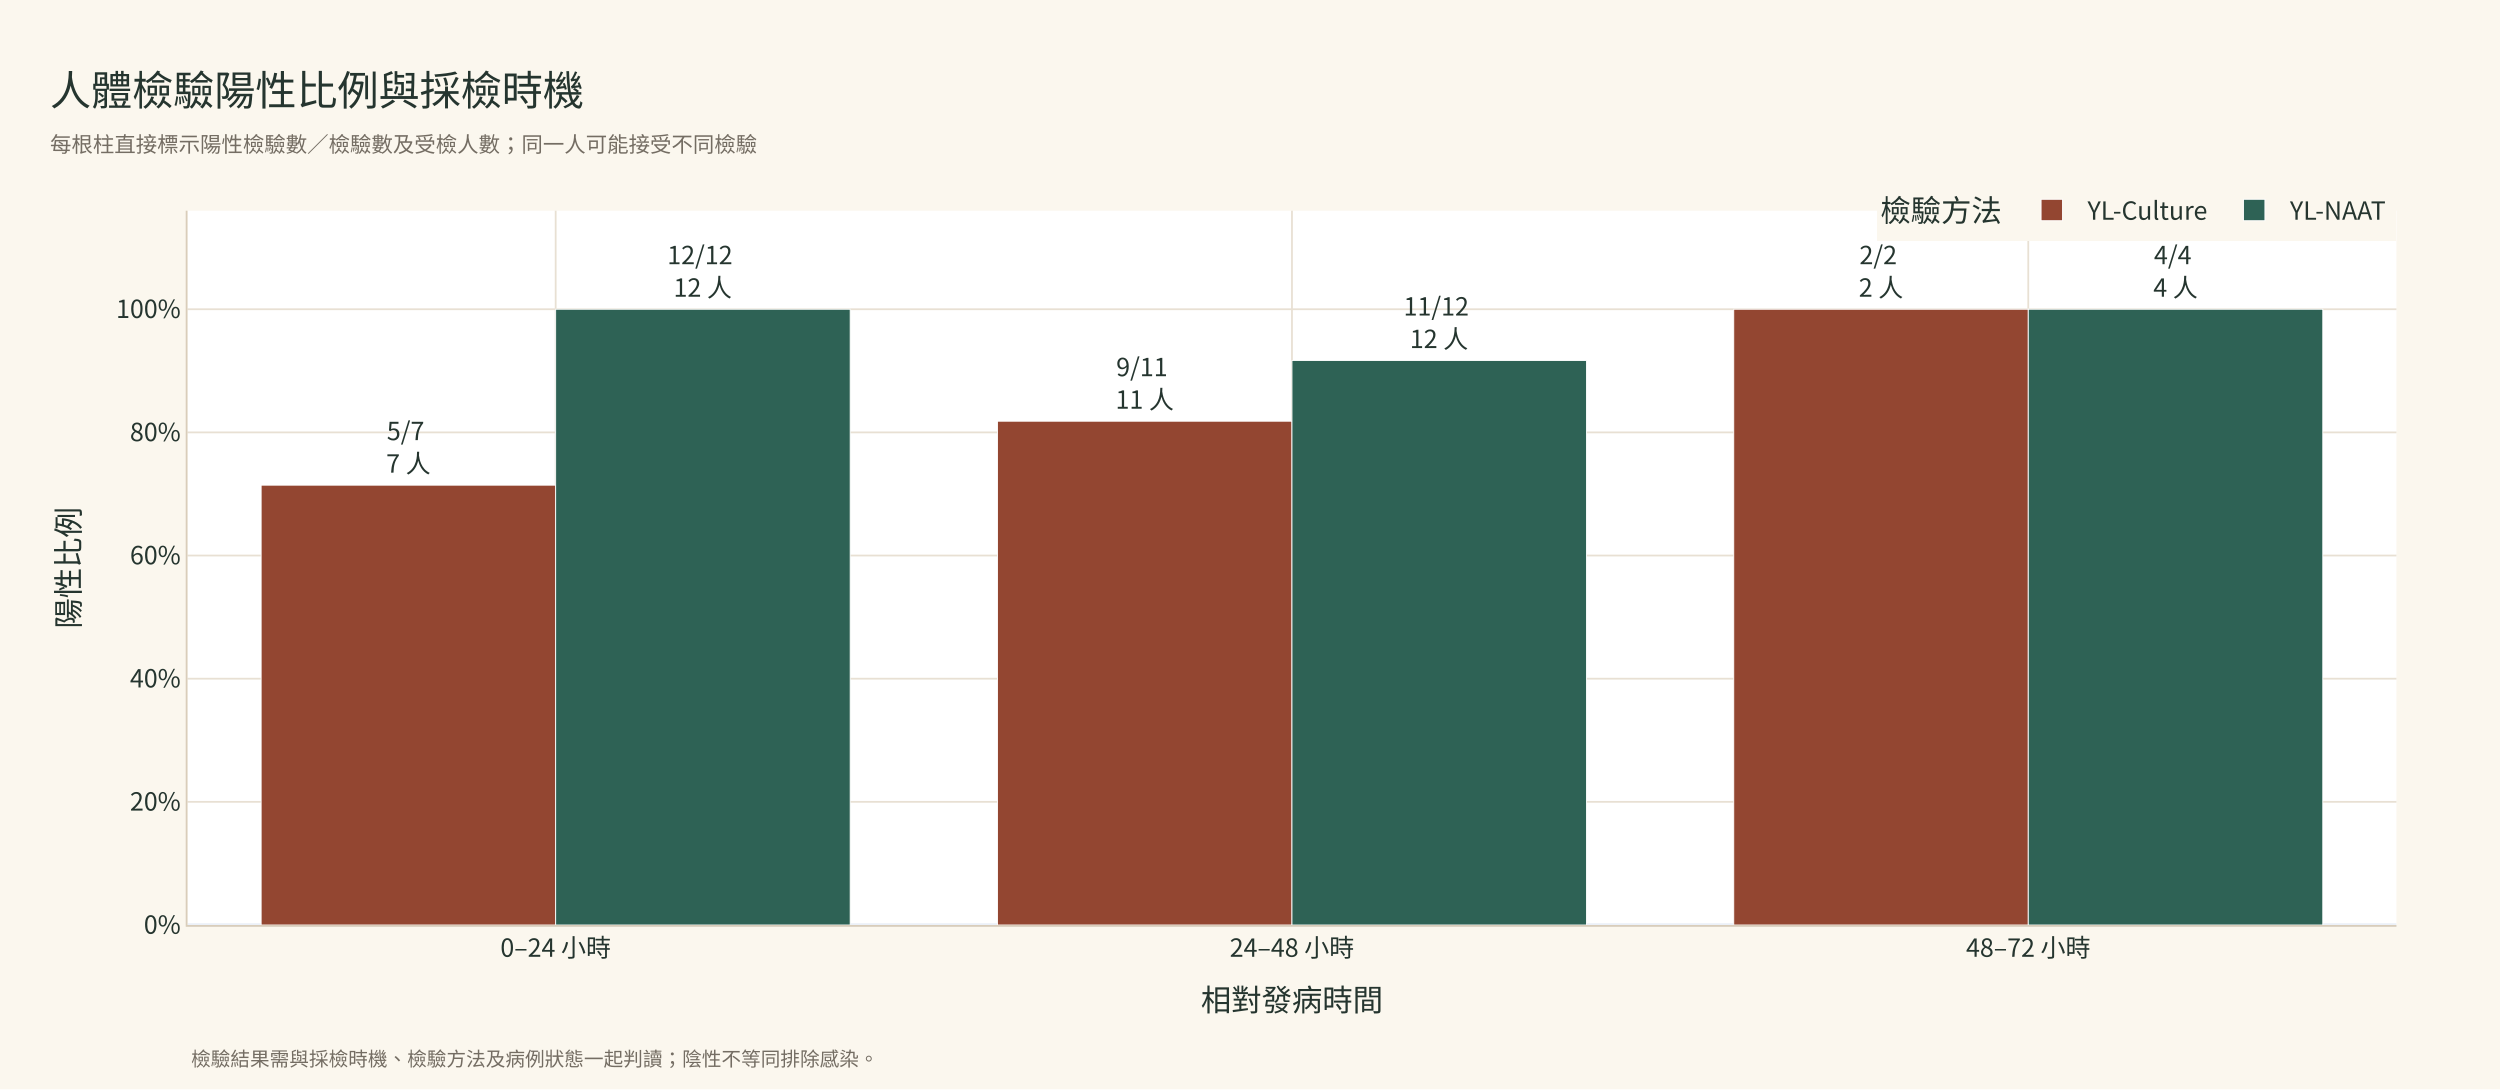
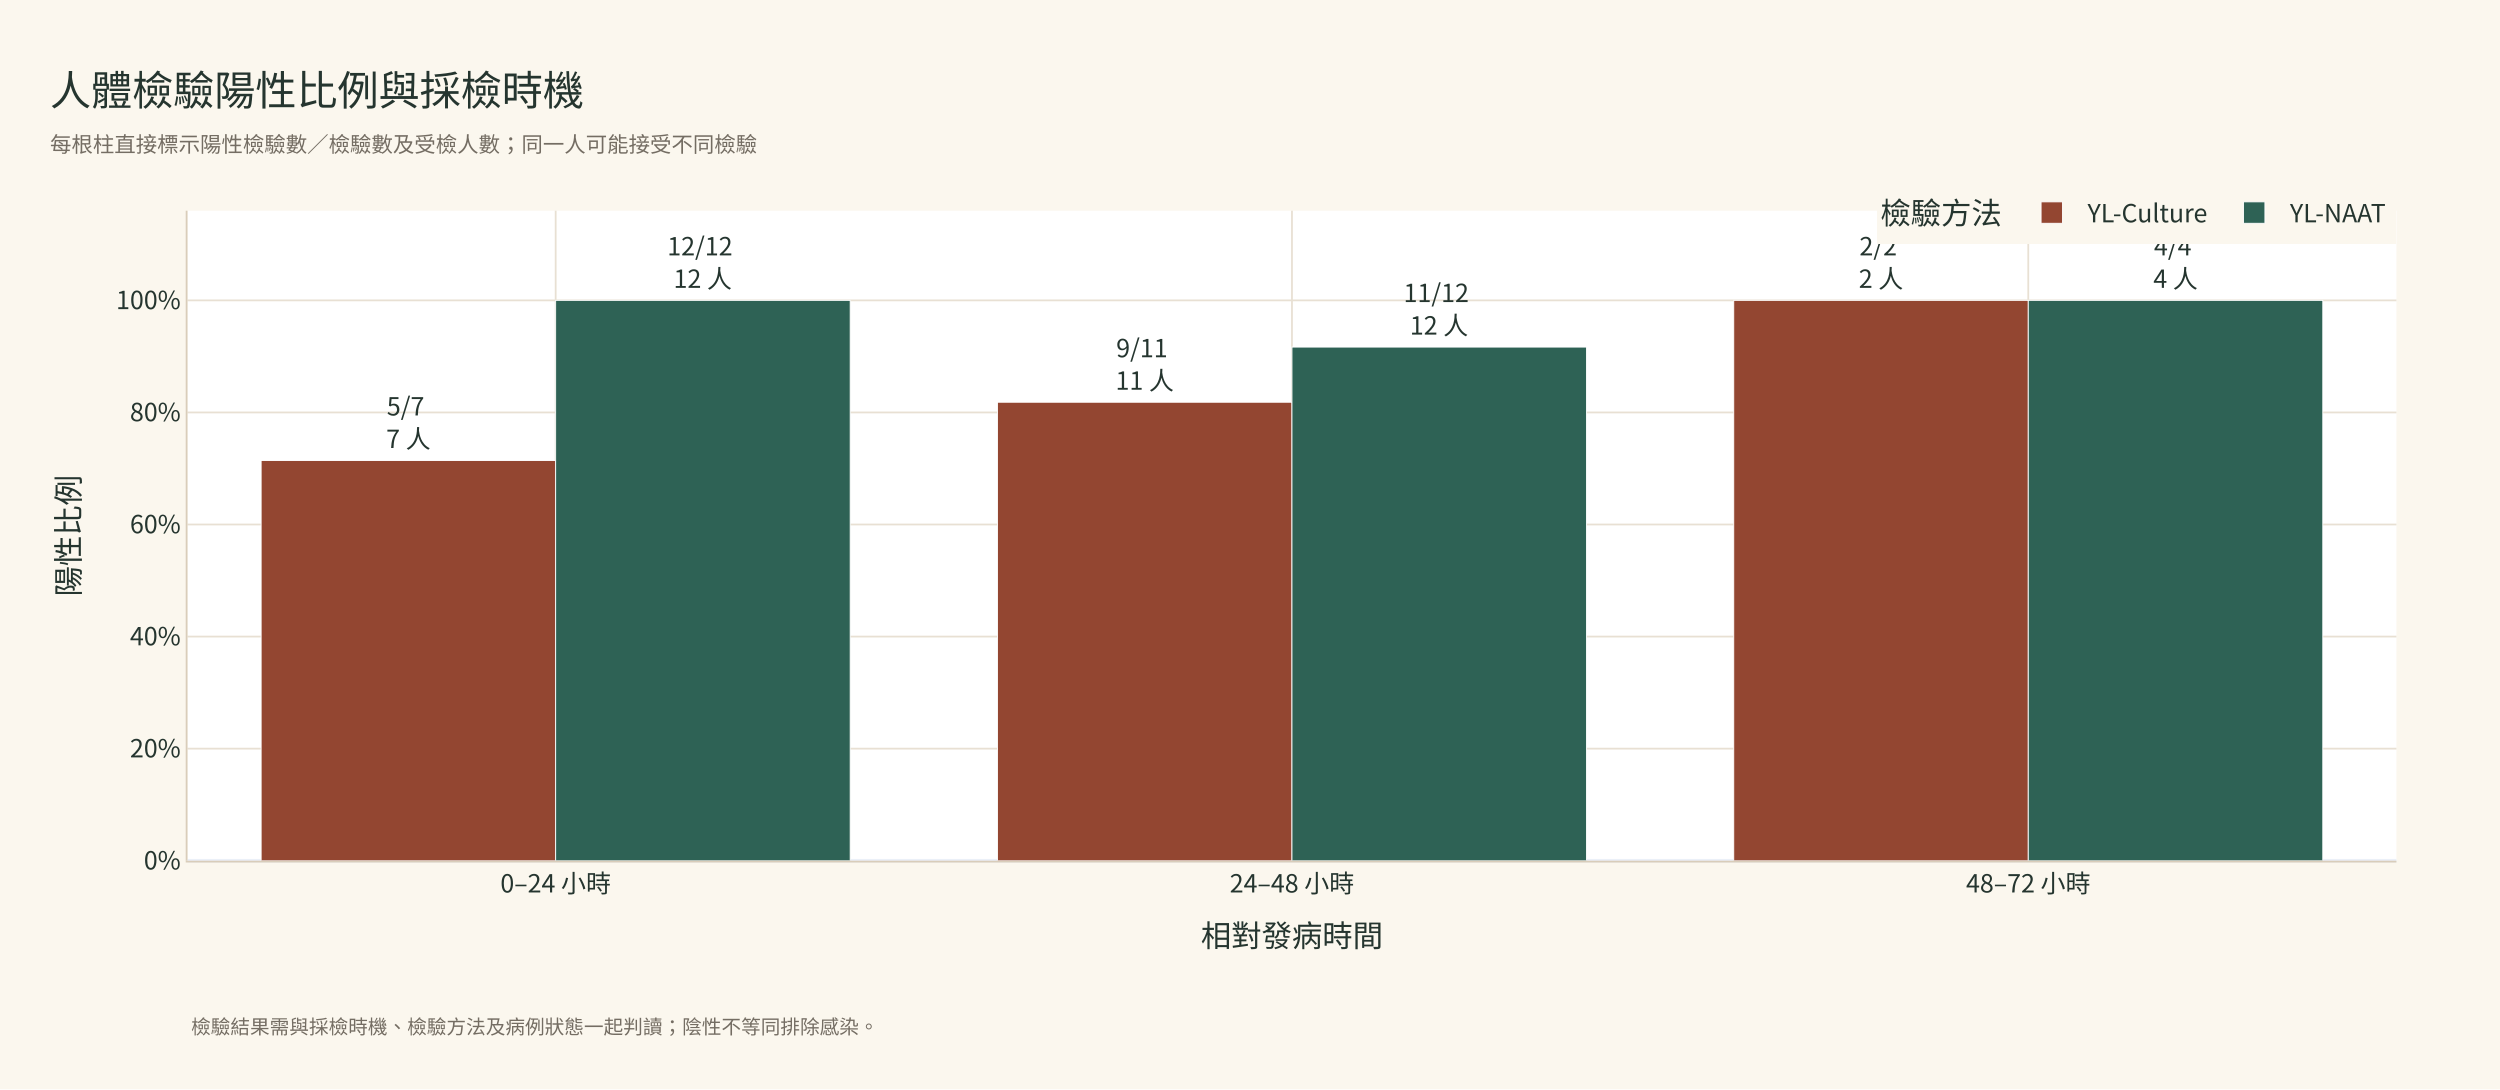
<svg xmlns="http://www.w3.org/2000/svg" class="main-svg" width="1400" height="610" style="" viewBox="0 0 1400 610">
  <rect x="0" y="0" width="1400" height="610" style="fill: rgb(251, 247, 238); fill-opacity: 1;" />
-   <defs id="defs-58fb84">
+   <defs id="defs-f08930">
    <g class="clips">
-       <clipPath id="clip58fb84xyplot" class="plotclip">
-         <rect width="1237" height="400" />
-       </clipPath>
-       <clipPath class="axesclip" id="clip58fb84x">
+       <clipPath id="clipf08930xyplot" class="plotclip">
+         <rect width="1237" height="364" />
+       </clipPath>
+       <clipPath class="axesclip" id="clipf08930x">
        <rect x="105" y="0" width="1237" height="610" />
      </clipPath>
-       <clipPath class="axesclip" id="clip58fb84y">
-         <rect x="0" y="118" width="1400" height="400" />
-       </clipPath>
-       <clipPath class="axesclip" id="clip58fb84xy">
-         <rect x="105" y="118" width="1237" height="400" />
+       <clipPath class="axesclip" id="clipf08930y">
+         <rect x="0" y="118" width="1400" height="364" />
+       </clipPath>
+       <clipPath class="axesclip" id="clipf08930xy">
+         <rect x="105" y="118" width="1237" height="364" />
      </clipPath>
    </g>
    <g class="gradients" />
    <g class="patterns" />
  </defs>
  <g class="bglayer">
-     <rect class="bg" x="105" y="118" width="1237" height="400" style="fill: rgb(255, 255, 255); fill-opacity: 1; stroke-width: 0;" />
+     <rect class="bg" x="105" y="118" width="1237" height="364" style="fill: rgb(255, 255, 255); fill-opacity: 1; stroke-width: 0;" />
  </g>
  <g class="layer-below">
    <g class="imagelayer" />
    <g class="shapelayer" />
  </g>
  <g class="cartesianlayer">
    <g class="subplot xy">
      <g class="layer-subplot">
        <g class="shapelayer" />
        <g class="imagelayer" />
      </g>
      <g class="minor-gridlayer">
        <g class="x" />
        <g class="y" />
      </g>
      <g class="gridlayer">
        <g class="x">
-           <path class="xgrid crisp" transform="translate(311.17,0)" d="M0,118v400" style="stroke: rgb(232, 224, 211); stroke-opacity: 1; stroke-width: 1px;" />
-           <path class="xgrid crisp" transform="translate(723.5,0)" d="M0,118v400" style="stroke: rgb(232, 224, 211); stroke-opacity: 1; stroke-width: 1px;" />
-           <path class="xgrid crisp" transform="translate(1135.83,0)" d="M0,118v400" style="stroke: rgb(232, 224, 211); stroke-opacity: 1; stroke-width: 1px;" />
+           <path class="xgrid crisp" transform="translate(311.17,0)" d="M0,118v364" style="stroke: rgb(232, 224, 211); stroke-opacity: 1; stroke-width: 1px;" />
+           <path class="xgrid crisp" transform="translate(723.5,0)" d="M0,118v364" style="stroke: rgb(232, 224, 211); stroke-opacity: 1; stroke-width: 1px;" />
+           <path class="xgrid crisp" transform="translate(1135.83,0)" d="M0,118v364" style="stroke: rgb(232, 224, 211); stroke-opacity: 1; stroke-width: 1px;" />
        </g>
        <g class="y">
-           <path class="ygrid crisp" transform="translate(0,449.03)" d="M105,0h1237" style="stroke: rgb(232, 224, 211); stroke-opacity: 1; stroke-width: 1px;" />
-           <path class="ygrid crisp" transform="translate(0,380.07)" d="M105,0h1237" style="stroke: rgb(232, 224, 211); stroke-opacity: 1; stroke-width: 1px;" />
-           <path class="ygrid crisp" transform="translate(0,311.1)" d="M105,0h1237" style="stroke: rgb(232, 224, 211); stroke-opacity: 1; stroke-width: 1px;" />
-           <path class="ygrid crisp" transform="translate(0,242.14)" d="M105,0h1237" style="stroke: rgb(232, 224, 211); stroke-opacity: 1; stroke-width: 1px;" />
-           <path class="ygrid crisp" transform="translate(0,173.17)" d="M105,0h1237" style="stroke: rgb(232, 224, 211); stroke-opacity: 1; stroke-width: 1px;" />
+           <path class="ygrid crisp" transform="translate(0,419.24)" d="M105,0h1237" style="stroke: rgb(232, 224, 211); stroke-opacity: 1; stroke-width: 1px;" />
+           <path class="ygrid crisp" transform="translate(0,356.48)" d="M105,0h1237" style="stroke: rgb(232, 224, 211); stroke-opacity: 1; stroke-width: 1px;" />
+           <path class="ygrid crisp" transform="translate(0,293.72)" d="M105,0h1237" style="stroke: rgb(232, 224, 211); stroke-opacity: 1; stroke-width: 1px;" />
+           <path class="ygrid crisp" transform="translate(0,230.97)" d="M105,0h1237" style="stroke: rgb(232, 224, 211); stroke-opacity: 1; stroke-width: 1px;" />
+           <path class="ygrid crisp" transform="translate(0,168.21)" d="M105,0h1237" style="stroke: rgb(232, 224, 211); stroke-opacity: 1; stroke-width: 1px;" />
        </g>
      </g>
      <g class="zerolinelayer">
-         <path class="yzl zl crisp" transform="translate(0,518)" d="M105,0h1237" style="stroke: rgb(235, 240, 248); stroke-opacity: 1; stroke-width: 2px;" />
+         <path class="yzl zl crisp" transform="translate(0,482)" d="M105,0h1237" style="stroke: rgb(235, 240, 248); stroke-opacity: 1; stroke-width: 2px;" />
      </g>
      <g class="layer-between">
        <g class="shapelayer" />
        <g class="imagelayer" />
      </g>
      <path class="xlines-below" />
      <path class="ylines-below" />
      <g class="overlines-below" />
      <g class="xaxislayer-below" />
      <g class="yaxislayer-below" />
      <g class="overaxes-below" />
      <g class="overplot">
        <g class="xy" transform="translate(105,118)">
          <g class="barlayer mlayer">
            <g class="trace bars" style="opacity: 1;">
              <g class="points">
                <g class="point">
-                   <path d="M41.23,400V153.69H206.17V400Z" clip-path="url(#clip58fb84xyplot)" style="vector-effect: none; opacity: 1; stroke-width: 0.5px; fill: rgb(147, 70, 49); fill-opacity: 1; stroke: rgb(255, 255, 255); stroke-opacity: 1;" />
-                   <text class="bartext bartext-outside" text-anchor="middle" data-notex="1" x="0" y="0" style="font-family: 'Noto Sans CJK TC', 'Noto Sans TC', 'Microsoft JhengHei', sans-serif; font-size: 14px; fill: rgb(37, 53, 47); fill-opacity: 1; white-space: pre;" transform="translate(123.7,128.4898)">
+                   <path d="M41.23,364V139.86H206.17V364Z" clip-path="url(#clipf08930xyplot)" style="vector-effect: none; opacity: 1; stroke-width: 0.5px; fill: rgb(147, 70, 49); fill-opacity: 1; stroke: rgb(255, 255, 255); stroke-opacity: 1;" />
+                   <text class="bartext bartext-outside" text-anchor="middle" data-notex="1" x="0" y="0" style="font-family: 'Noto Sans CJK TC', 'Noto Sans TC', 'Microsoft JhengHei', sans-serif; font-size: 14px; fill: rgb(37, 53, 47); fill-opacity: 1; white-space: pre;" transform="translate(123.7,114.6598)">
                    <tspan class="line" dy="0em" x="0" y="0">5/7</tspan>
                    <tspan class="line" dy="1.3em" x="0" y="0">7 人</tspan>
                  </text>
                </g>
                <g class="point">
-                   <path d="M453.57,400V117.87H618.5V400Z" clip-path="url(#clip58fb84xyplot)" style="vector-effect: none; opacity: 1; stroke-width: 0.5px; fill: rgb(147, 70, 49); fill-opacity: 1; stroke: rgb(255, 255, 255); stroke-opacity: 1;" />
-                   <text class="bartext bartext-outside" text-anchor="middle" data-notex="1" x="0" y="0" style="font-family: 'Noto Sans CJK TC', 'Noto Sans TC', 'Microsoft JhengHei', sans-serif; font-size: 14px; fill: rgb(37, 53, 47); fill-opacity: 1; white-space: pre;" transform="translate(536.035,92.6698)">
+                   <path d="M453.57,364V107.26H618.5V364Z" clip-path="url(#clipf08930xyplot)" style="vector-effect: none; opacity: 1; stroke-width: 0.5px; fill: rgb(147, 70, 49); fill-opacity: 1; stroke: rgb(255, 255, 255); stroke-opacity: 1;" />
+                   <text class="bartext bartext-outside" text-anchor="middle" data-notex="1" x="0" y="0" style="font-family: 'Noto Sans CJK TC', 'Noto Sans TC', 'Microsoft JhengHei', sans-serif; font-size: 14px; fill: rgb(37, 53, 47); fill-opacity: 1; white-space: pre;" transform="translate(536.035,82.0598)">
                    <tspan class="line" dy="0em" x="0" y="0">9/11</tspan>
                    <tspan class="line" dy="1.3em" x="0" y="0">11 人</tspan>
                  </text>
                </g>
                <g class="point">
-                   <path d="M865.9,400V55.17H1030.83V400Z" clip-path="url(#clip58fb84xyplot)" style="vector-effect: none; opacity: 1; stroke-width: 0.5px; fill: rgb(147, 70, 49); fill-opacity: 1; stroke: rgb(255, 255, 255); stroke-opacity: 1;" />
-                   <text class="bartext bartext-outside" text-anchor="middle" data-notex="1" x="0" y="0" style="font-family: 'Noto Sans CJK TC', 'Noto Sans TC', 'Microsoft JhengHei', sans-serif; font-size: 14px; fill: rgb(37, 53, 47); fill-opacity: 1; white-space: pre;" transform="translate(948.365,29.9698)">
+                   <path d="M865.9,364V50.21H1030.83V364Z" clip-path="url(#clipf08930xyplot)" style="vector-effect: none; opacity: 1; stroke-width: 0.5px; fill: rgb(147, 70, 49); fill-opacity: 1; stroke: rgb(255, 255, 255); stroke-opacity: 1;" />
+                   <text class="bartext bartext-outside" text-anchor="middle" data-notex="1" x="0" y="0" style="font-family: 'Noto Sans CJK TC', 'Noto Sans TC', 'Microsoft JhengHei', sans-serif; font-size: 14px; fill: rgb(37, 53, 47); fill-opacity: 1; white-space: pre;" transform="translate(948.365,25.0098)">
                    <tspan class="line" dy="0em" x="0" y="0">2/2</tspan>
                    <tspan class="line" dy="1.3em" x="0" y="0">2 人</tspan>
                  </text>
                </g>
              </g>
            </g>
            <g class="trace bars" style="opacity: 1;">
              <g class="points">
                <g class="point">
-                   <path d="M206.17,400V55.17H371.1V400Z" clip-path="url(#clip58fb84xyplot)" style="vector-effect: none; opacity: 1; stroke-width: 0.5px; fill: rgb(46, 98, 85); fill-opacity: 1; stroke: rgb(255, 255, 255); stroke-opacity: 1;" />
-                   <text class="bartext bartext-outside" text-anchor="middle" data-notex="1" x="0" y="0" style="font-family: 'Noto Sans CJK TC', 'Noto Sans TC', 'Microsoft JhengHei', sans-serif; font-size: 14px; fill: rgb(37, 53, 47); fill-opacity: 1; white-space: pre;" transform="translate(288.5251,29.9698)">
+                   <path d="M206.17,364V50.21H371.1V364Z" clip-path="url(#clipf08930xyplot)" style="vector-effect: none; opacity: 1; stroke-width: 0.5px; fill: rgb(46, 98, 85); fill-opacity: 1; stroke: rgb(255, 255, 255); stroke-opacity: 1;" />
+                   <text class="bartext bartext-outside" text-anchor="middle" data-notex="1" x="0" y="0" style="font-family: 'Noto Sans CJK TC', 'Noto Sans TC', 'Microsoft JhengHei', sans-serif; font-size: 14px; fill: rgb(37, 53, 47); fill-opacity: 1; white-space: pre;" transform="translate(288.5251,25.0098)">
                    <tspan class="line" dy="0em" x="0" y="0">12/12</tspan>
                    <tspan class="line" dy="1.3em" x="0" y="0">12 人</tspan>
                  </text>
                </g>
                <g class="point">
-                   <path d="M618.5,400V83.91H783.43V400Z" clip-path="url(#clip58fb84xyplot)" style="vector-effect: none; opacity: 1; stroke-width: 0.5px; fill: rgb(46, 98, 85); fill-opacity: 1; stroke: rgb(255, 255, 255); stroke-opacity: 1;" />
-                   <text class="bartext bartext-outside" text-anchor="middle" data-notex="1" x="0" y="0" style="font-family: 'Noto Sans CJK TC', 'Noto Sans TC', 'Microsoft JhengHei', sans-serif; font-size: 14px; fill: rgb(37, 53, 47); fill-opacity: 1; white-space: pre;" transform="translate(700.8551,58.7098)">
+                   <path d="M618.5,364V76.36H783.43V364Z" clip-path="url(#clipf08930xyplot)" style="vector-effect: none; opacity: 1; stroke-width: 0.5px; fill: rgb(46, 98, 85); fill-opacity: 1; stroke: rgb(255, 255, 255); stroke-opacity: 1;" />
+                   <text class="bartext bartext-outside" text-anchor="middle" data-notex="1" x="0" y="0" style="font-family: 'Noto Sans CJK TC', 'Noto Sans TC', 'Microsoft JhengHei', sans-serif; font-size: 14px; fill: rgb(37, 53, 47); fill-opacity: 1; white-space: pre;" transform="translate(700.8551,51.1598)">
                    <tspan class="line" dy="0em" x="0" y="0">11/12</tspan>
                    <tspan class="line" dy="1.3em" x="0" y="0">12 人</tspan>
                  </text>
                </g>
                <g class="point">
-                   <path d="M1030.83,400V55.17H1195.77V400Z" clip-path="url(#clip58fb84xyplot)" style="vector-effect: none; opacity: 1; stroke-width: 0.5px; fill: rgb(46, 98, 85); fill-opacity: 1; stroke: rgb(255, 255, 255); stroke-opacity: 1;" />
-                   <text class="bartext bartext-outside" text-anchor="middle" data-notex="1" x="0" y="0" style="font-family: 'Noto Sans CJK TC', 'Noto Sans TC', 'Microsoft JhengHei', sans-serif; font-size: 14px; fill: rgb(37, 53, 47); fill-opacity: 1; white-space: pre;" transform="translate(1113.3,29.9698)">
+                   <path d="M1030.83,364V50.21H1195.77V364Z" clip-path="url(#clipf08930xyplot)" style="vector-effect: none; opacity: 1; stroke-width: 0.5px; fill: rgb(46, 98, 85); fill-opacity: 1; stroke: rgb(255, 255, 255); stroke-opacity: 1;" />
+                   <text class="bartext bartext-outside" text-anchor="middle" data-notex="1" x="0" y="0" style="font-family: 'Noto Sans CJK TC', 'Noto Sans TC', 'Microsoft JhengHei', sans-serif; font-size: 14px; fill: rgb(37, 53, 47); fill-opacity: 1; white-space: pre;" transform="translate(1113.3,25.0098)">
                    <tspan class="line" dy="0em" x="0" y="0">4/4</tspan>
                    <tspan class="line" dy="1.3em" x="0" y="0">4 人</tspan>
                  </text>
                </g>
              </g>
            </g>
          </g>
        </g>
      </g>
      <g class="zerolinelayer-above" />
-       <path class="xlines-above crisp" d="M104,518.5H1342" style="fill: none; stroke-width: 1px; stroke: rgb(217, 205, 186); stroke-opacity: 1;" />
-       <path class="ylines-above crisp" d="M104.5,118V518" style="fill: none; stroke-width: 1px; stroke: rgb(217, 205, 186); stroke-opacity: 1;" />
+       <path class="xlines-above crisp" d="M104,482.5H1342" style="fill: none; stroke-width: 1px; stroke: rgb(217, 205, 186); stroke-opacity: 1;" />
+       <path class="ylines-above crisp" d="M104.5,118V482" style="fill: none; stroke-width: 1px; stroke: rgb(217, 205, 186); stroke-opacity: 1;" />
      <g class="overlines-above" />
      <g class="xaxislayer-above">
        <g class="xtick">
-           <text text-anchor="middle" x="0" y="535.8" transform="translate(311.17,0)" style="font-family: 'Noto Sans CJK TC', 'Noto Sans TC', 'Microsoft JhengHei', sans-serif; font-size: 14px; fill: rgb(37, 53, 47); fill-opacity: 1; white-space: pre;">0–24 小時</text>
+           <text text-anchor="middle" x="0" y="499.8" transform="translate(311.17,0)" style="font-family: 'Noto Sans CJK TC', 'Noto Sans TC', 'Microsoft JhengHei', sans-serif; font-size: 14px; fill: rgb(37, 53, 47); fill-opacity: 1; white-space: pre;">0–24 小時</text>
        </g>
        <g class="xtick">
-           <text text-anchor="middle" x="0" y="535.8" transform="translate(723.5,0)" style="font-family: 'Noto Sans CJK TC', 'Noto Sans TC', 'Microsoft JhengHei', sans-serif; font-size: 14px; fill: rgb(37, 53, 47); fill-opacity: 1; white-space: pre;">24–48 小時</text>
+           <text text-anchor="middle" x="0" y="499.8" transform="translate(723.5,0)" style="font-family: 'Noto Sans CJK TC', 'Noto Sans TC', 'Microsoft JhengHei', sans-serif; font-size: 14px; fill: rgb(37, 53, 47); fill-opacity: 1; white-space: pre;">24–48 小時</text>
        </g>
        <g class="xtick">
-           <text text-anchor="middle" x="0" y="535.8" transform="translate(1135.83,0)" style="font-family: 'Noto Sans CJK TC', 'Noto Sans TC', 'Microsoft JhengHei', sans-serif; font-size: 14px; fill: rgb(37, 53, 47); fill-opacity: 1; white-space: pre;">48–72 小時</text>
+           <text text-anchor="middle" x="0" y="499.8" transform="translate(1135.83,0)" style="font-family: 'Noto Sans CJK TC', 'Noto Sans TC', 'Microsoft JhengHei', sans-serif; font-size: 14px; fill: rgb(37, 53, 47); fill-opacity: 1; white-space: pre;">48–72 小時</text>
        </g>
      </g>
      <g class="yaxislayer-above">
        <g class="ytick">
-           <text text-anchor="end" x="101.2" y="4.9" transform="translate(0,518)" style="font-family: 'Noto Sans CJK TC', 'Noto Sans TC', 'Microsoft JhengHei', sans-serif; font-size: 14px; fill: rgb(37, 53, 47); fill-opacity: 1; white-space: pre;">0%</text>
-         </g>
-         <g class="ytick">
-           <text text-anchor="end" x="101.2" y="4.9" style="font-family: 'Noto Sans CJK TC', 'Noto Sans TC', 'Microsoft JhengHei', sans-serif; font-size: 14px; fill: rgb(37, 53, 47); fill-opacity: 1; white-space: pre;" transform="translate(0,449.03)">20%</text>
-         </g>
-         <g class="ytick">
-           <text text-anchor="end" x="101.2" y="4.9" style="font-family: 'Noto Sans CJK TC', 'Noto Sans TC', 'Microsoft JhengHei', sans-serif; font-size: 14px; fill: rgb(37, 53, 47); fill-opacity: 1; white-space: pre;" transform="translate(0,380.07)">40%</text>
-         </g>
-         <g class="ytick">
-           <text text-anchor="end" x="101.2" y="4.9" style="font-family: 'Noto Sans CJK TC', 'Noto Sans TC', 'Microsoft JhengHei', sans-serif; font-size: 14px; fill: rgb(37, 53, 47); fill-opacity: 1; white-space: pre;" transform="translate(0,311.1)">60%</text>
-         </g>
-         <g class="ytick">
-           <text text-anchor="end" x="101.2" y="4.9" style="font-family: 'Noto Sans CJK TC', 'Noto Sans TC', 'Microsoft JhengHei', sans-serif; font-size: 14px; fill: rgb(37, 53, 47); fill-opacity: 1; white-space: pre;" transform="translate(0,242.14)">80%</text>
-         </g>
-         <g class="ytick">
-           <text text-anchor="end" x="101.2" y="4.9" style="font-family: 'Noto Sans CJK TC', 'Noto Sans TC', 'Microsoft JhengHei', sans-serif; font-size: 14px; fill: rgb(37, 53, 47); fill-opacity: 1; white-space: pre;" transform="translate(0,173.17)">100%</text>
+           <text text-anchor="end" x="101.2" y="4.9" transform="translate(0,482)" style="font-family: 'Noto Sans CJK TC', 'Noto Sans TC', 'Microsoft JhengHei', sans-serif; font-size: 14px; fill: rgb(37, 53, 47); fill-opacity: 1; white-space: pre;">0%</text>
+         </g>
+         <g class="ytick">
+           <text text-anchor="end" x="101.2" y="4.9" style="font-family: 'Noto Sans CJK TC', 'Noto Sans TC', 'Microsoft JhengHei', sans-serif; font-size: 14px; fill: rgb(37, 53, 47); fill-opacity: 1; white-space: pre;" transform="translate(0,419.24)">20%</text>
+         </g>
+         <g class="ytick">
+           <text text-anchor="end" x="101.2" y="4.9" style="font-family: 'Noto Sans CJK TC', 'Noto Sans TC', 'Microsoft JhengHei', sans-serif; font-size: 14px; fill: rgb(37, 53, 47); fill-opacity: 1; white-space: pre;" transform="translate(0,356.48)">40%</text>
+         </g>
+         <g class="ytick">
+           <text text-anchor="end" x="101.2" y="4.9" style="font-family: 'Noto Sans CJK TC', 'Noto Sans TC', 'Microsoft JhengHei', sans-serif; font-size: 14px; fill: rgb(37, 53, 47); fill-opacity: 1; white-space: pre;" transform="translate(0,293.72)">60%</text>
+         </g>
+         <g class="ytick">
+           <text text-anchor="end" x="101.2" y="4.9" style="font-family: 'Noto Sans CJK TC', 'Noto Sans TC', 'Microsoft JhengHei', sans-serif; font-size: 14px; fill: rgb(37, 53, 47); fill-opacity: 1; white-space: pre;" transform="translate(0,230.97)">80%</text>
+         </g>
+         <g class="ytick">
+           <text text-anchor="end" x="101.2" y="4.9" style="font-family: 'Noto Sans CJK TC', 'Noto Sans TC', 'Microsoft JhengHei', sans-serif; font-size: 14px; fill: rgb(37, 53, 47); fill-opacity: 1; white-space: pre;" transform="translate(0,168.21)">100%</text>
        </g>
      </g>
      <g class="overaxes-above" />
    </g>
  </g>
  <g class="polarlayer" />
  <g class="smithlayer" />
  <g class="ternarylayer" />
  <g class="geolayer" />
  <g class="funnelarealayer" />
  <g class="pielayer" />
  <g class="iciclelayer" />
  <g class="treemaplayer" />
  <g class="sunburstlayer" />
  <g class="glimages" />
-   <defs id="topdefs-58fb84">
+   <defs id="topdefs-f08930">
    <g class="clips" />
-     <clipPath id="legend58fb84">
+     <clipPath id="legendf08930">
      <rect width="291" height="33" x="0" y="0" />
    </clipPath>
  </defs>
  <g class="layer-above">
    <g class="imagelayer" />
    <g class="shapelayer" />
  </g>
  <g class="infolayer">
-     <g class="legend" pointer-events="all" transform="translate(1051,102)">
+     <g class="legend" pointer-events="all" transform="translate(1051,103.44)">
      <rect class="bg" shape-rendering="crispEdges" style="stroke: rgb(68, 68, 68); stroke-opacity: 1; fill: rgb(251, 247, 238); fill-opacity: 1; stroke-width: 0px;" width="291" height="33" x="0" y="0" />
-       <g class="scrollbox" transform="" clip-path="url(#legend58fb84)">
+       <g class="scrollbox" transform="" clip-path="url(#legendf08930)">
        <text class="legendtitletext" text-anchor="start" x="2" y="22.1" style="font-family: 'Noto Sans CJK TC', 'Noto Sans TC', 'Microsoft JhengHei', sans-serif; font-size: 17px; fill: rgb(37, 53, 47); fill-opacity: 1; white-space: pre; opacity: 1;">檢驗方法</text>
        <g class="groups" transform="">
          <g class="traces" transform="translate(78,15.6)" style="opacity: 1;">
            <text class="legendtext" text-anchor="start" x="40" y="5.46" style="font-family: 'Noto Sans CJK TC', 'Noto Sans TC', 'Microsoft JhengHei', sans-serif; font-size: 14px; fill: rgb(37, 53, 47); fill-opacity: 1; white-space: pre;">YL-Culture</text>
            <g class="layers" style="opacity: 1;">
              <g class="legendfill" />
              <g class="legendlines" />
              <g class="legendsymbols">
                <g class="legendpoints">
                  <path class="legendundefined" d="M6,6H-6V-6H6Z" transform="translate(20,0)" style="stroke-width: 0.5px; fill: rgb(147, 70, 49); fill-opacity: 1; stroke: rgb(255, 255, 255); stroke-opacity: 1;" />
                </g>
              </g>
            </g>
            <rect class="legendtoggle" x="0" y="-10.6" width="110.859" height="21.2" style="fill: rgb(0, 0, 0); fill-opacity: 0;" />
          </g>
        </g>
        <g class="groups" transform="translate(113.3594,0)">
          <g class="traces" transform="translate(78,15.6)" style="opacity: 1;">
            <text class="legendtext" text-anchor="start" x="40" y="5.46" style="font-family: 'Noto Sans CJK TC', 'Noto Sans TC', 'Microsoft JhengHei', sans-serif; font-size: 14px; fill: rgb(37, 53, 47); fill-opacity: 1; white-space: pre;">YL-NAAT</text>
            <g class="layers" style="opacity: 1;">
              <g class="legendfill" />
              <g class="legendlines" />
              <g class="legendsymbols">
                <g class="legendpoints">
                  <path class="legendundefined" d="M6,6H-6V-6H6Z" transform="translate(20,0)" style="stroke-width: 0.5px; fill: rgb(46, 98, 85); fill-opacity: 1; stroke: rgb(255, 255, 255); stroke-opacity: 1;" />
                </g>
              </g>
            </g>
            <rect class="legendtoggle" x="0" y="-10.6" width="97.141" height="21.2" style="fill: rgb(0, 0, 0); fill-opacity: 0;" />
          </g>
        </g>
      </g>
      <rect class="scrollbar" rx="20" ry="3" width="0" height="0" style="fill: rgb(128, 139, 164); fill-opacity: 1;" x="0" y="0" />
    </g>
    <g class="g-gtitle">
      <text class="gtitle" x="28" y="59" text-anchor="start" dy="0em" style="opacity: 1; font-family: 'Noto Sans CJK TC', 'Noto Sans TC', 'Microsoft JhengHei', sans-serif; font-size: 23px; fill: rgb(37, 53, 47); fill-opacity: 1; white-space: pre;">人體檢驗陽性比例與採檢時機</text>
      <text class="gtitle-subtitle" x="28" y="85.2" text-anchor="start" dy="0em" style="opacity: 1; font-family: 'Noto Sans CJK TC', 'Noto Sans TC', 'Microsoft JhengHei', sans-serif; font-size: 12px; fill: rgb(116, 109, 99); fill-opacity: 1; white-space: pre;">每根柱直接標示陽性檢驗數／檢驗數及受檢人數；同一人可能接受不同檢驗</text>
    </g>
    <g class="g-xtitle">
-       <text class="xtitle" x="723.5" y="566.2" text-anchor="middle" style="opacity: 1; font-family: 'Noto Sans CJK TC', 'Noto Sans TC', 'Microsoft JhengHei', sans-serif; font-size: 17px; fill: rgb(37, 53, 47); fill-opacity: 1; white-space: pre;">相對發病時間</text>
+       <text class="xtitle" x="723.5" y="530.2" text-anchor="middle" style="opacity: 1; font-family: 'Noto Sans CJK TC', 'Noto Sans TC', 'Microsoft JhengHei', sans-serif; font-size: 17px; fill: rgb(37, 53, 47); fill-opacity: 1; white-space: pre;">相對發病時間</text>
    </g>
    <g class="g-ytitle">
-       <text class="ytitle" transform="rotate(-90,44.53145,318)" x="44.531" y="318" text-anchor="middle" style="opacity: 1; font-family: 'Noto Sans CJK TC', 'Noto Sans TC', 'Microsoft JhengHei', sans-serif; font-size: 17px; fill: rgb(37, 53, 47); fill-opacity: 1; white-space: pre;">陽性比例</text>
+       <text class="ytitle" transform="rotate(-90,44.53145,300)" x="44.531" y="300" text-anchor="middle" style="opacity: 1; font-family: 'Noto Sans CJK TC', 'Noto Sans TC', 'Microsoft JhengHei', sans-serif; font-size: 17px; fill: rgb(37, 53, 47); fill-opacity: 1; white-space: pre;">陽性比例</text>
    </g>
    <g class="annotation" data-index="0" style="opacity: 1;">
-       <g class="annotation-text-g" transform="rotate(0,299.5,592)">
-         <g class="cursor-pointer" transform="translate(105,582)">
+       <g class="annotation-text-g" transform="rotate(0,299.5,574)">
+         <g class="cursor-pointer" transform="translate(105,564)">
          <rect class="bg" x="0.5" y="0.5" width="388" height="19" style="stroke-width: 1px; stroke: rgb(0, 0, 0); stroke-opacity: 0; fill: rgb(0, 0, 0); fill-opacity: 0;" />
          <text class="annotation-text" text-anchor="start" x="2" y="15" style="font-family: 'Noto Sans CJK TC', 'Noto Sans TC', 'Microsoft JhengHei', sans-serif; font-size: 11px; fill: rgb(116, 109, 99); fill-opacity: 1; white-space: pre;">檢驗結果需與採檢時機、檢驗方法及病例狀態一起判讀；陰性不等同排除感染。</text>
        </g>
      </g>
    </g>
  </g>
</svg>
